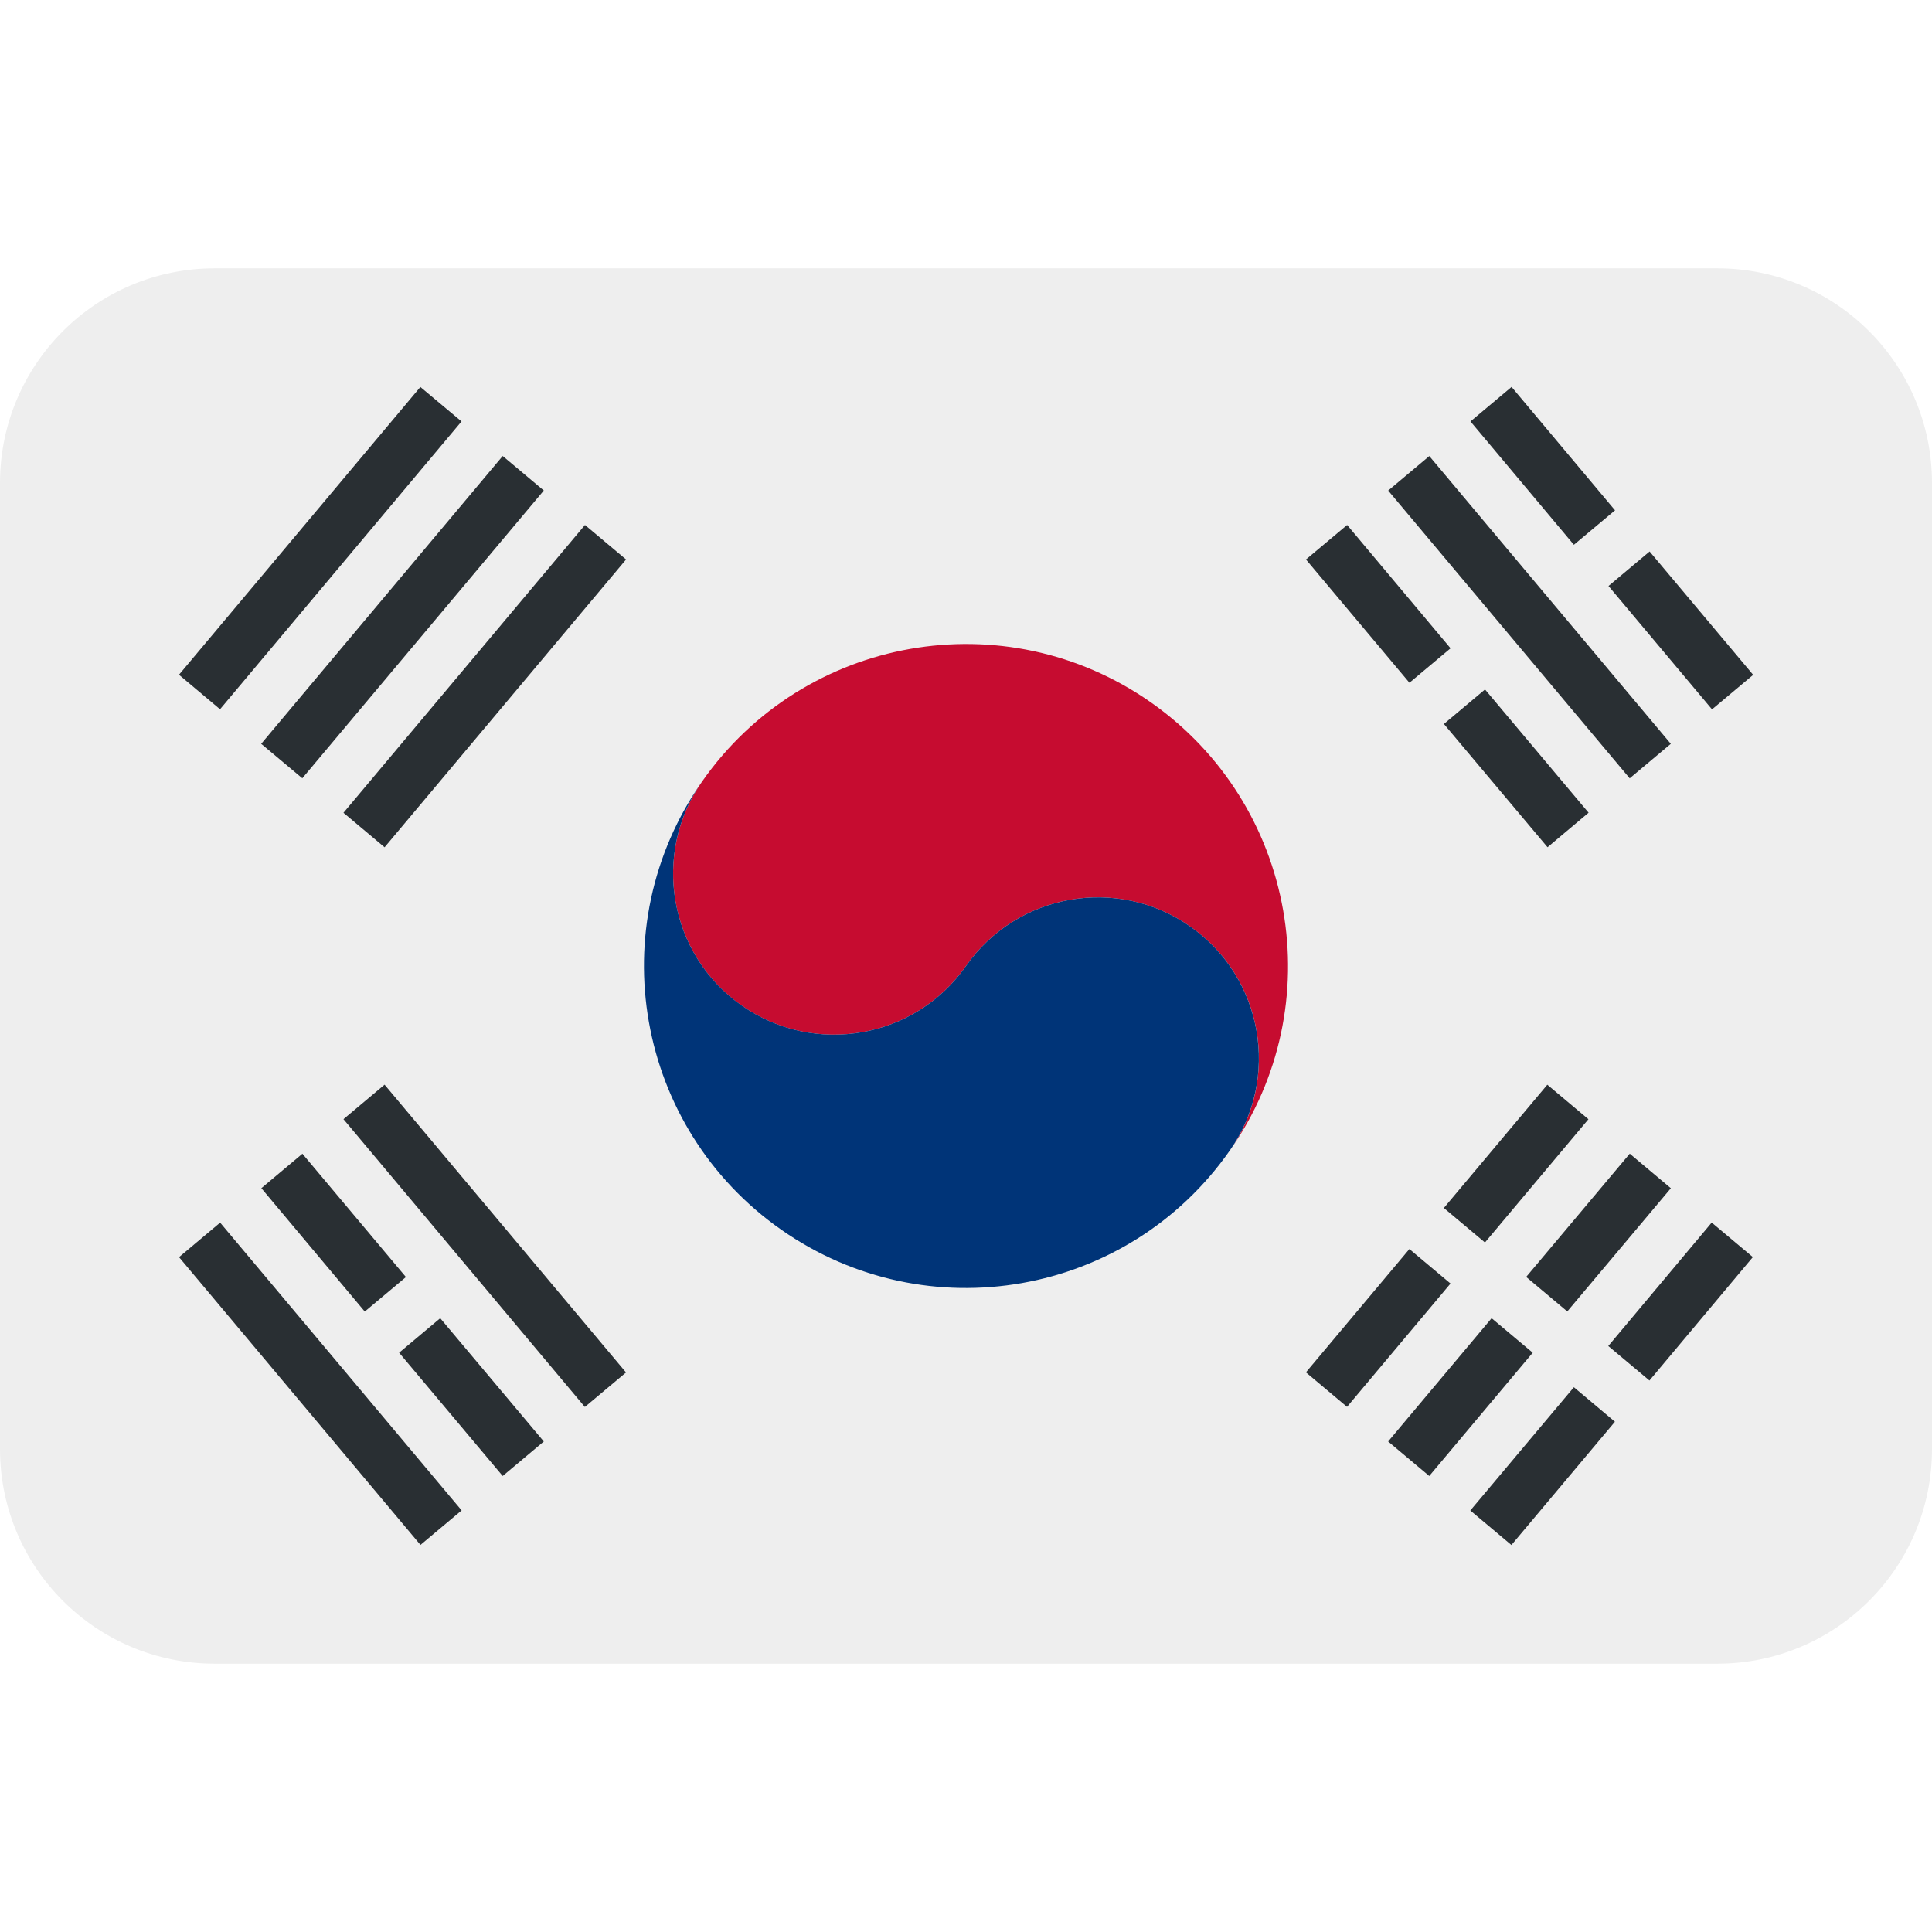
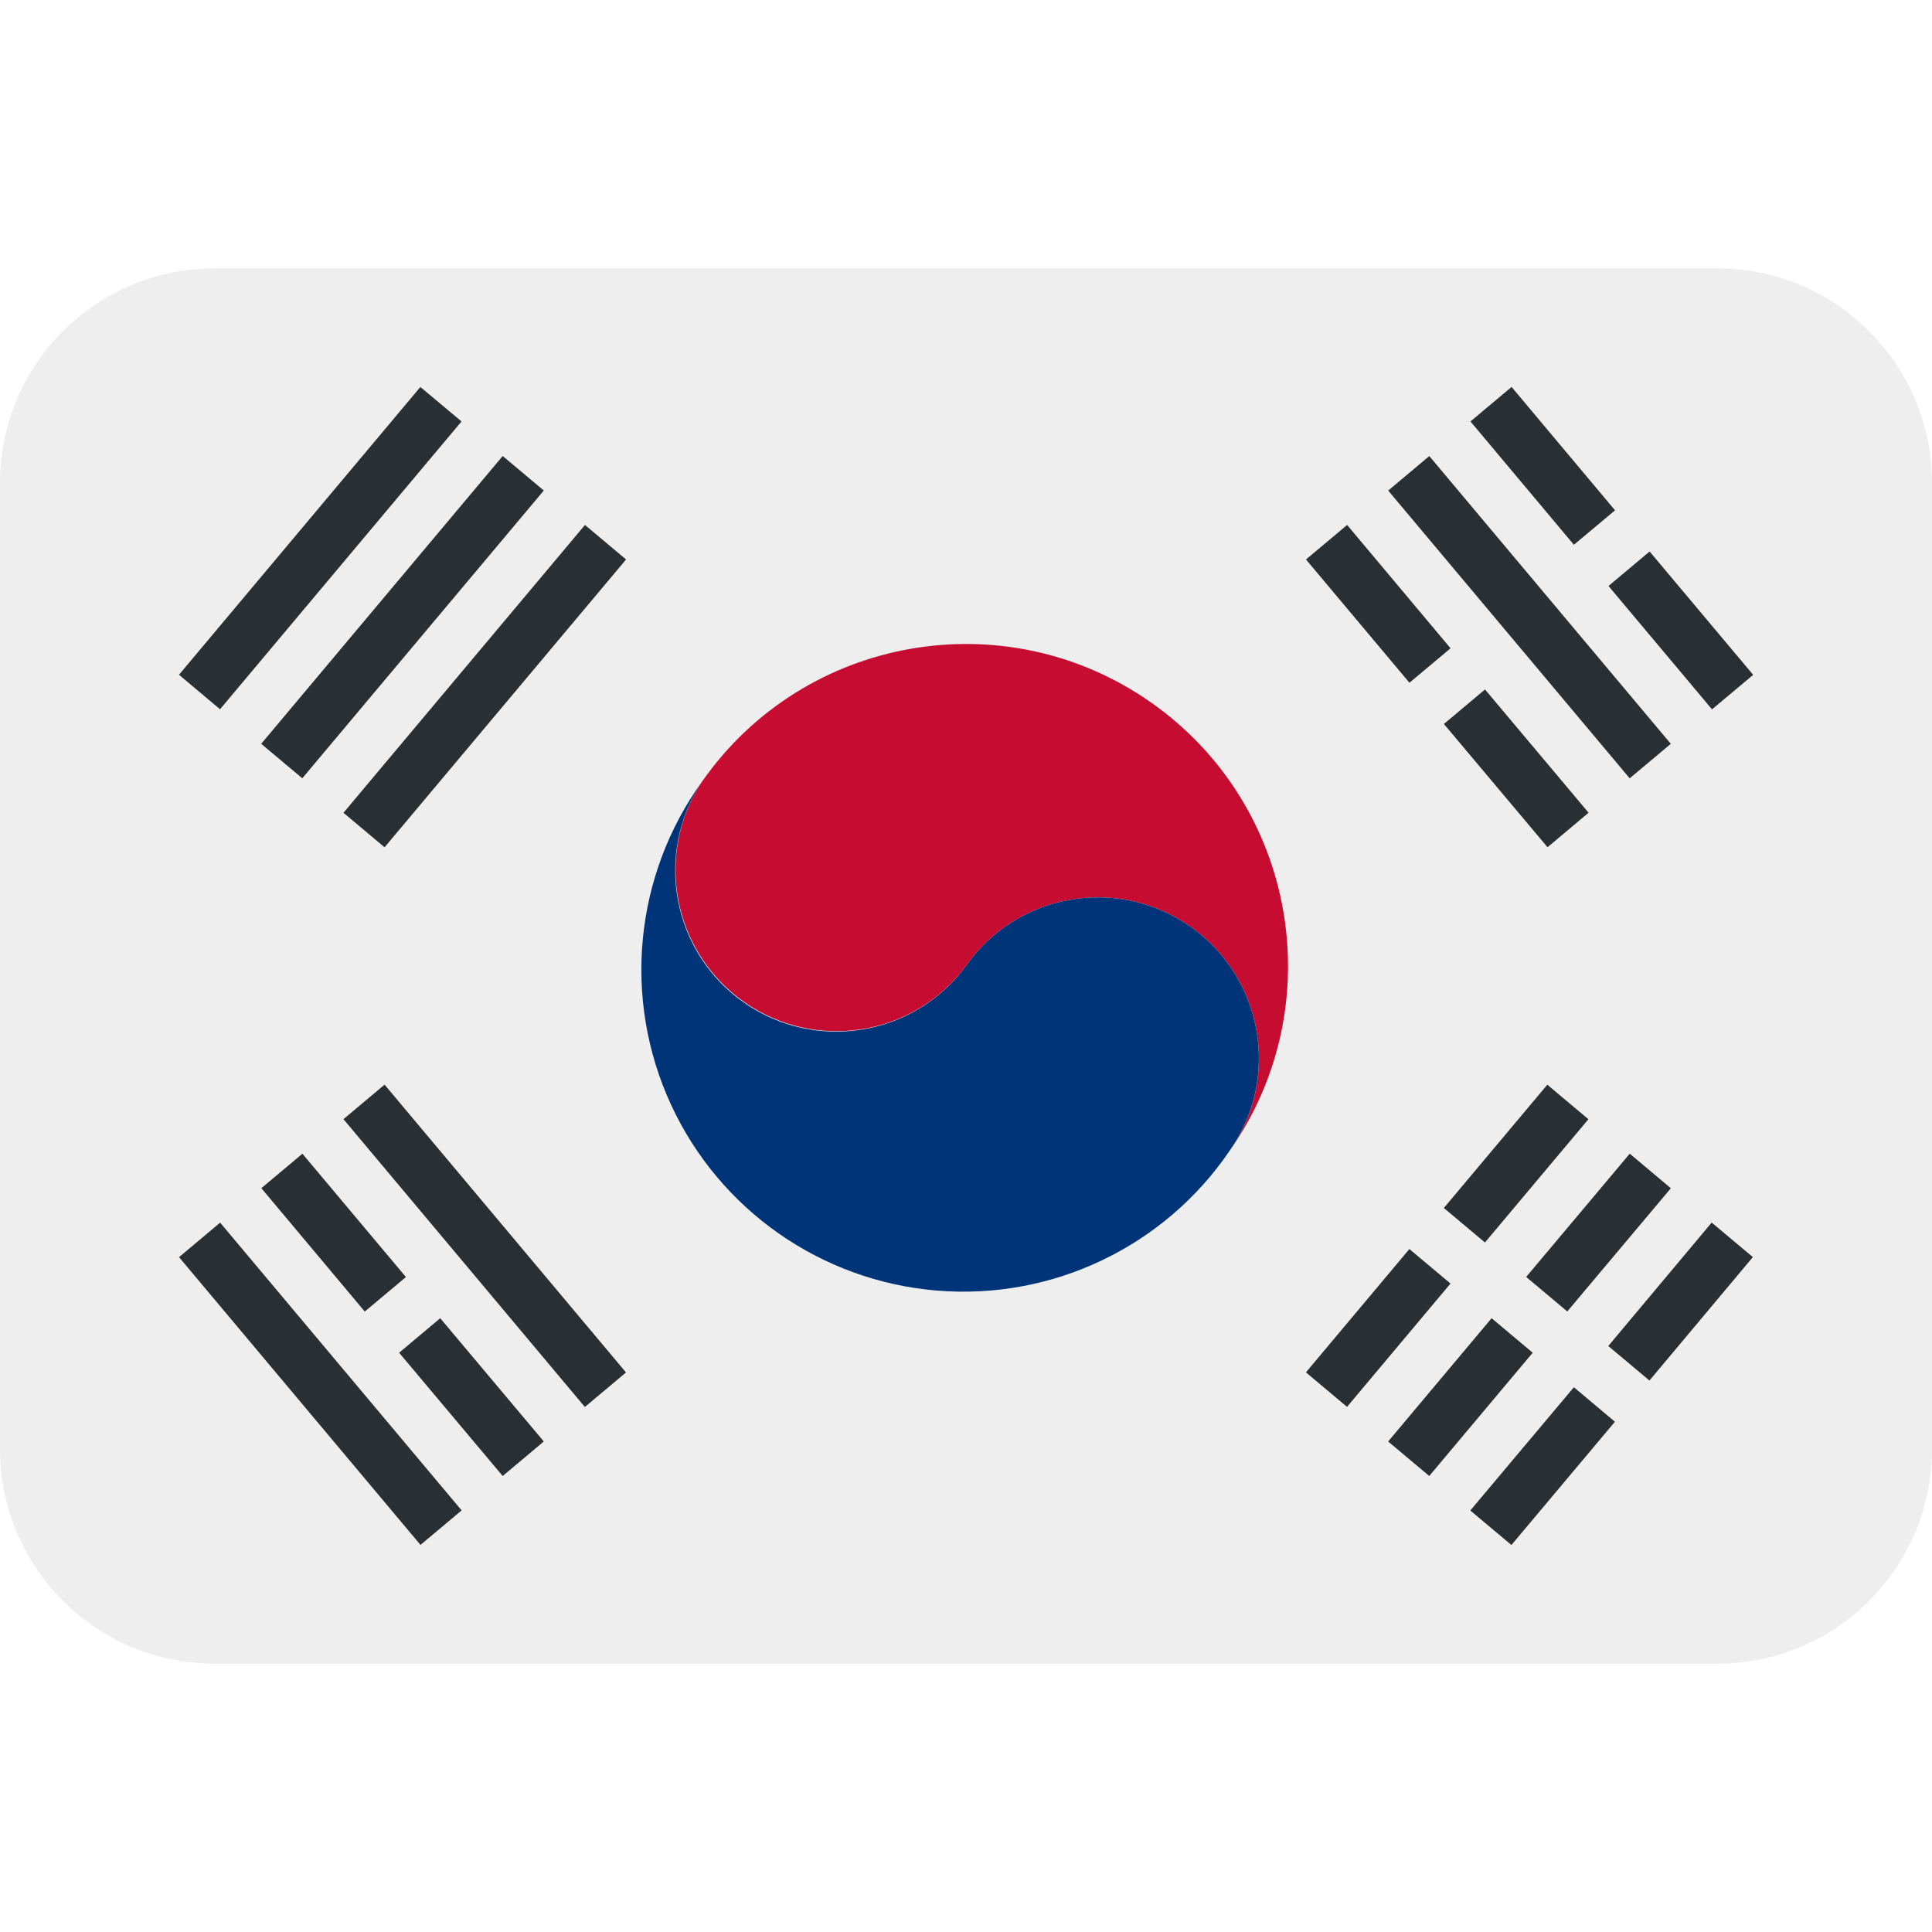
<svg xmlns="http://www.w3.org/2000/svg" viewBox="0 0 36 36">
-   <path fill="#EEE" d="M36 27c0 2.209-1.791 4-4 4H4c-2.209 0-4-1.791-4-4V9c0-2.209 1.791-4 4-4h28c2.209 0 4 1.791 4 4v18z" />
-   <path fill="#C60C30" d="M21.441 13.085c-2.714-1.9-6.455-1.24-8.356 1.474-.95 1.356-.621 3.227.737 4.179 1.357.949 3.228.618 4.178-.738s2.822-1.687 4.178-.736c1.358.95 1.688 2.821.737 4.178 1.901-2.714 1.241-6.455-1.474-8.357z" />
-   <path fill="#003478" d="M22.178 17.264c-1.356-.951-3.228-.62-4.178.736s-2.821 1.687-4.178.737c-1.358-.951-1.687-2.822-.737-4.179-1.901 2.716-1.241 6.456 1.473 8.356 2.715 1.901 6.455 1.242 8.356-1.474.951-1.355.621-3.226-.736-4.176z" />
-   <path d="M24.334 25.572l1.928-2.298.766.643-1.928 2.298zm2.57-3.063l1.928-2.297.766.643-1.928 2.297zm-1.038 4.351l1.928-2.297.766.643-1.928 2.297zm2.572-3.066l1.93-2.297.766.644-1.93 2.296zm-1.041 4.352l1.93-2.297.765.643-1.929 2.297zm2.571-3.065l1.927-2.3.767.643-1.927 2.3zm.004-14.162l.766-.643 1.93 2.299-.767.643zM27.4 7.853l.766-.643 1.928 2.299-.767.642zm-1.533 1.288l.766-.643 4.5 5.362-.766.643zm-1.532 1.284l.767-.643 1.927 2.298-.766.642zm2.57 3.065l.766-.643 1.93 2.297-.765.643zM6.4 20.854l.766-.643 4.499 5.363-.767.643zM4.87 22.14l.765-.642 1.929 2.298-.767.643zm2.567 3.066l.766-.643 1.93 2.297-.766.643zm-4.101-1.781l.766-.643 4.5 5.362-.767.643zm-.001-10.852l4.498-5.362.767.642-4.5 5.363zm1.532 1.287l4.5-5.363.766.643-4.5 5.362zM6.4 15.145l4.5-5.363.766.643-4.5 5.363z" fill="#292F33" />
+   <path fill="#EEE" d="M36 27a4 4 0 0 1-4 4H4a4 4 0 0 1-4-4V9a4 4 0 0 1 4-4h28a4 4 0 0 1 4 4v18z" />
+   <path fill="#C60C30" d="M21.441 13.085a6 6 0 0 0-8.356 1.474A3.001 3.001 0 0 0 18 18a3 3 0 0 1 4.915 3.442 6 6 0 0 0-1.474-8.357z" />
+   <path fill="#003478" d="M22.178 17.264A3 3 0 0 0 18 18a3.001 3.001 0 0 1-4.915-3.442 6 6 0 1 0 9.829 6.882 2.997 2.997 0 0 0-.736-4.176z" />
+   <path d="m24.334 25.572 1.928-2.298.766.643-1.928 2.298zm2.57-3.063 1.928-2.297.766.643-1.928 2.297zm-1.038 4.351 1.928-2.297.766.643-1.928 2.297zm2.572-3.066 1.93-2.297.766.644-1.93 2.296zm-1.041 4.352 1.93-2.297.765.643-1.929 2.297zm2.571-3.065 1.927-2.3.767.643-1.927 2.3zm.004-14.162.766-.643 1.93 2.299-.767.643zM27.4 7.853l.766-.643 1.928 2.299-.767.642zm-1.533 1.288.766-.643 4.5 5.362-.766.643zm-1.532 1.284.767-.643 1.927 2.298-.766.642zm2.57 3.065.766-.643 1.93 2.297-.765.643zM6.4 20.854l.766-.643 4.499 5.363-.767.643zM4.87 22.14l.765-.642 1.929 2.298-.767.643zm2.567 3.066.766-.643 1.93 2.297-.766.643zm-4.101-1.781.766-.643 4.5 5.362-.767.643zm-.001-10.852 4.498-5.362.767.642-4.5 5.363zm1.532 1.287 4.5-5.363.766.643-4.5 5.362zM6.4 15.145l4.5-5.363.766.643-4.5 5.363z" fill="#292F33" />
</svg>
